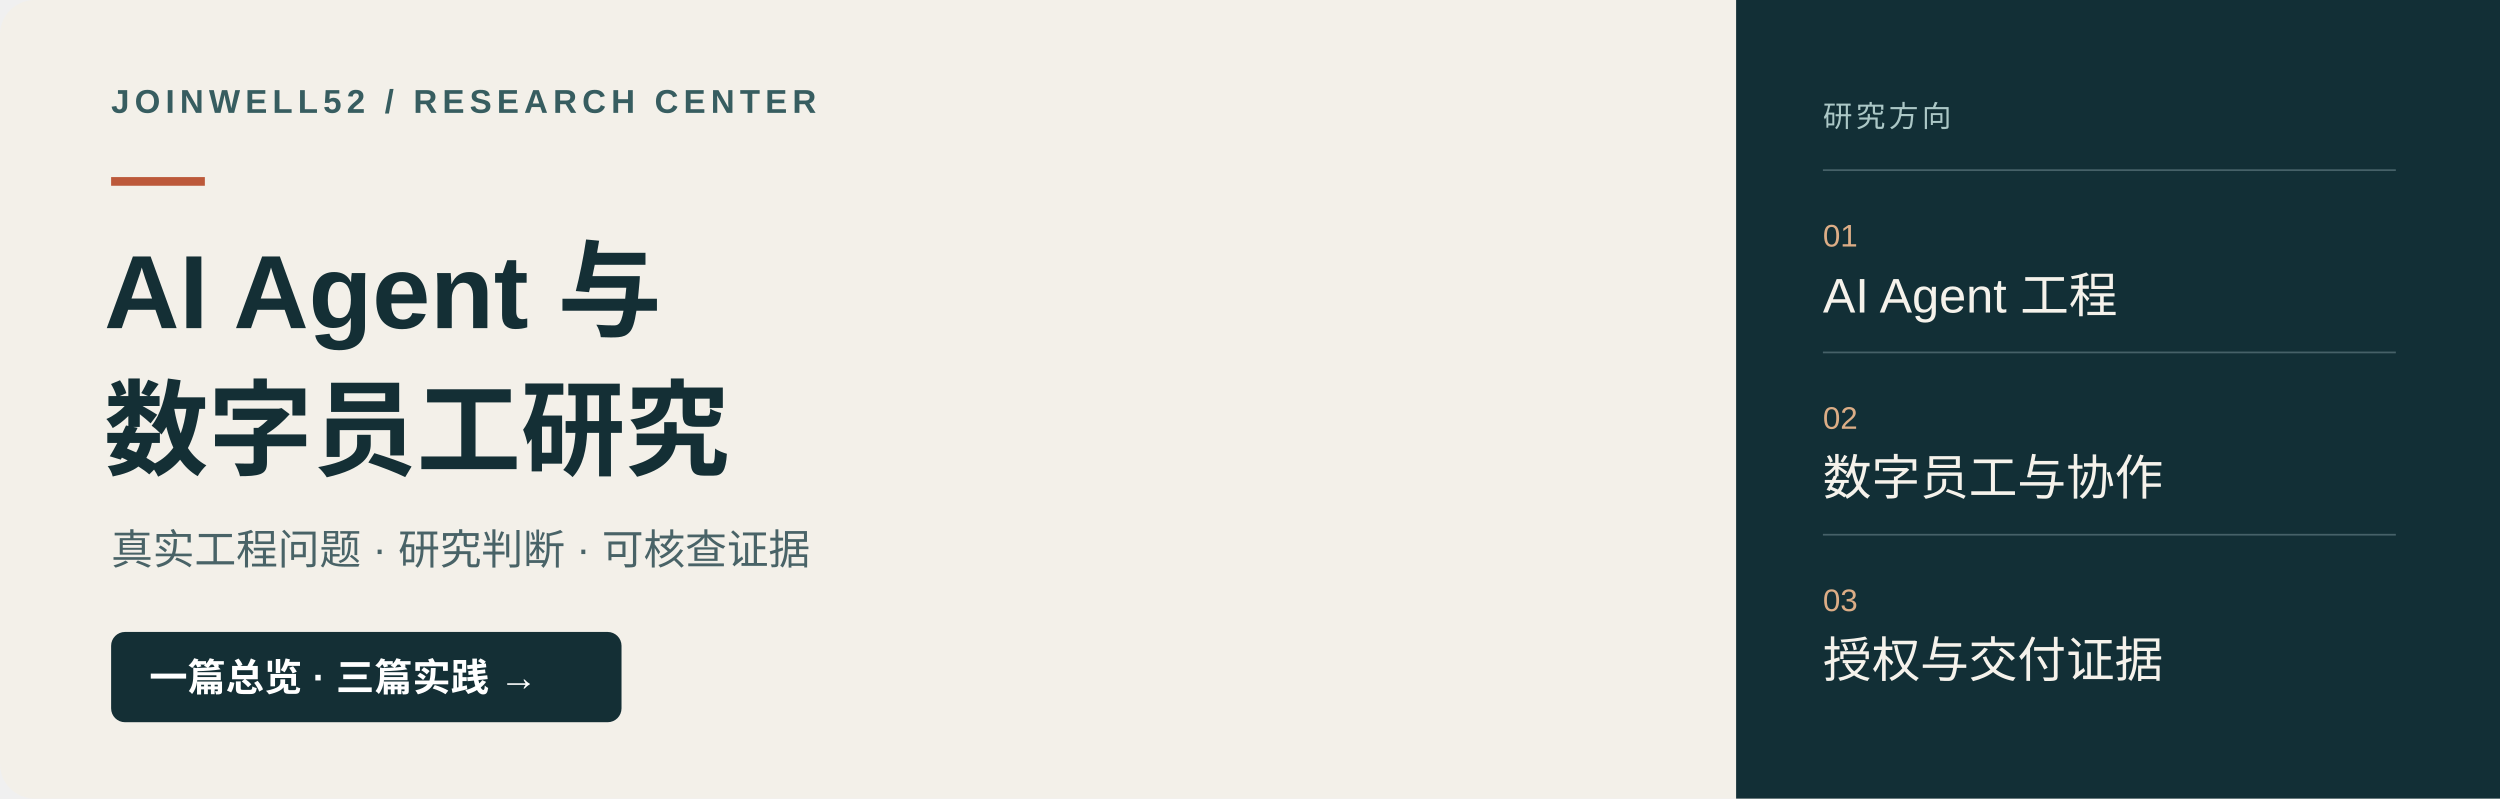
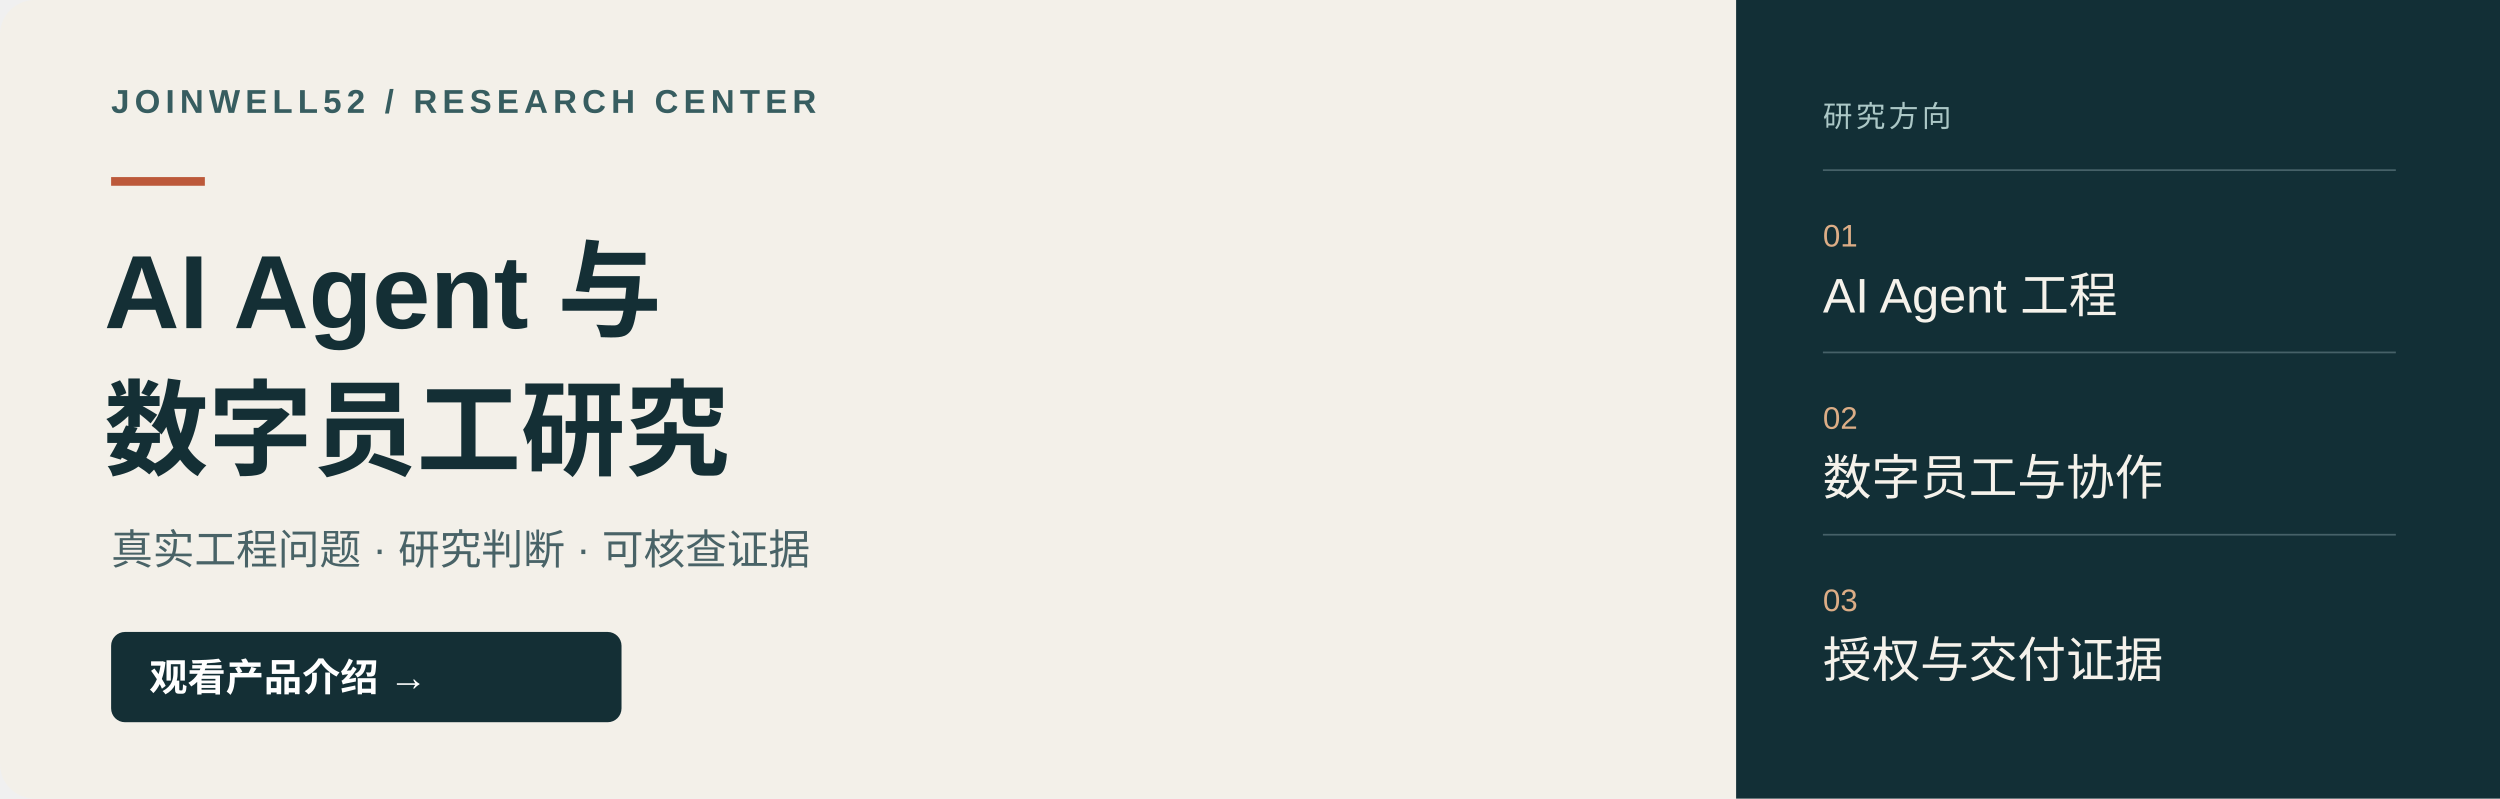
<svg xmlns="http://www.w3.org/2000/svg" width="1440" height="460" viewBox="0 0 1440 460" role="img" aria-labelledby="title desc">
  <rect width="1440" height="460" rx="20" fill="#f3f0e9" />
  <path d="M1000 0H1440V460H1000Z" fill="#122f36" />
  <g font-family="Segoe UI, Microsoft YaHei, Arial, sans-serif">
    <text x="64" y="65" fill="#375d60" font-size="19" font-weight="700" letter-spacing="3">JOINWELL52 / RESEARCH CENTER</text>
    <rect x="64" y="102" width="54" height="5" fill="#bc593a" />
    <text x="60" y="189" fill="#142f35" font-size="60" font-weight="700">AI Agent 与</text>
    <text x="60" y="269" fill="#142f35" font-size="60" font-weight="700">数字员工研究</text>
    <text x="64" y="325" fill="#496367" font-size="24">真实工程问题 · 研究判断 · 可核查证据</text>
    <rect x="64" y="364" width="294" height="52" rx="8" fill="#142f35" />
-     <text x="86" y="398" fill="#fff" font-size="22" font-weight="600">一篇总览 · 三篇实践 →</text>
+     <text x="86" y="398" fill="#fff" font-size="22" font-weight="600">观看产品介绍 →</text>
    <text x="1050" y="73" fill="#abc7c6" font-size="17" letter-spacing="2">研究方向</text>
    <path d="M1050 98H1380M1050 203H1380M1050 308H1380" stroke="#466168" />
    <text x="1050" y="142" fill="#dcad86" font-size="18">01</text>
    <text x="1050" y="180" fill="#f5f2eb" font-size="28">AI Agent 工程</text>
    <text x="1050" y="247" fill="#dcad86" font-size="18">02</text>
    <text x="1050" y="285" fill="#f5f2eb" font-size="28">数字员工与协作</text>
    <text x="1050" y="352" fill="#dcad86" font-size="18">03</text>
    <text x="1050" y="390" fill="#f5f2eb" font-size="28">授权与交付证据</text>
  </g>
</svg>
